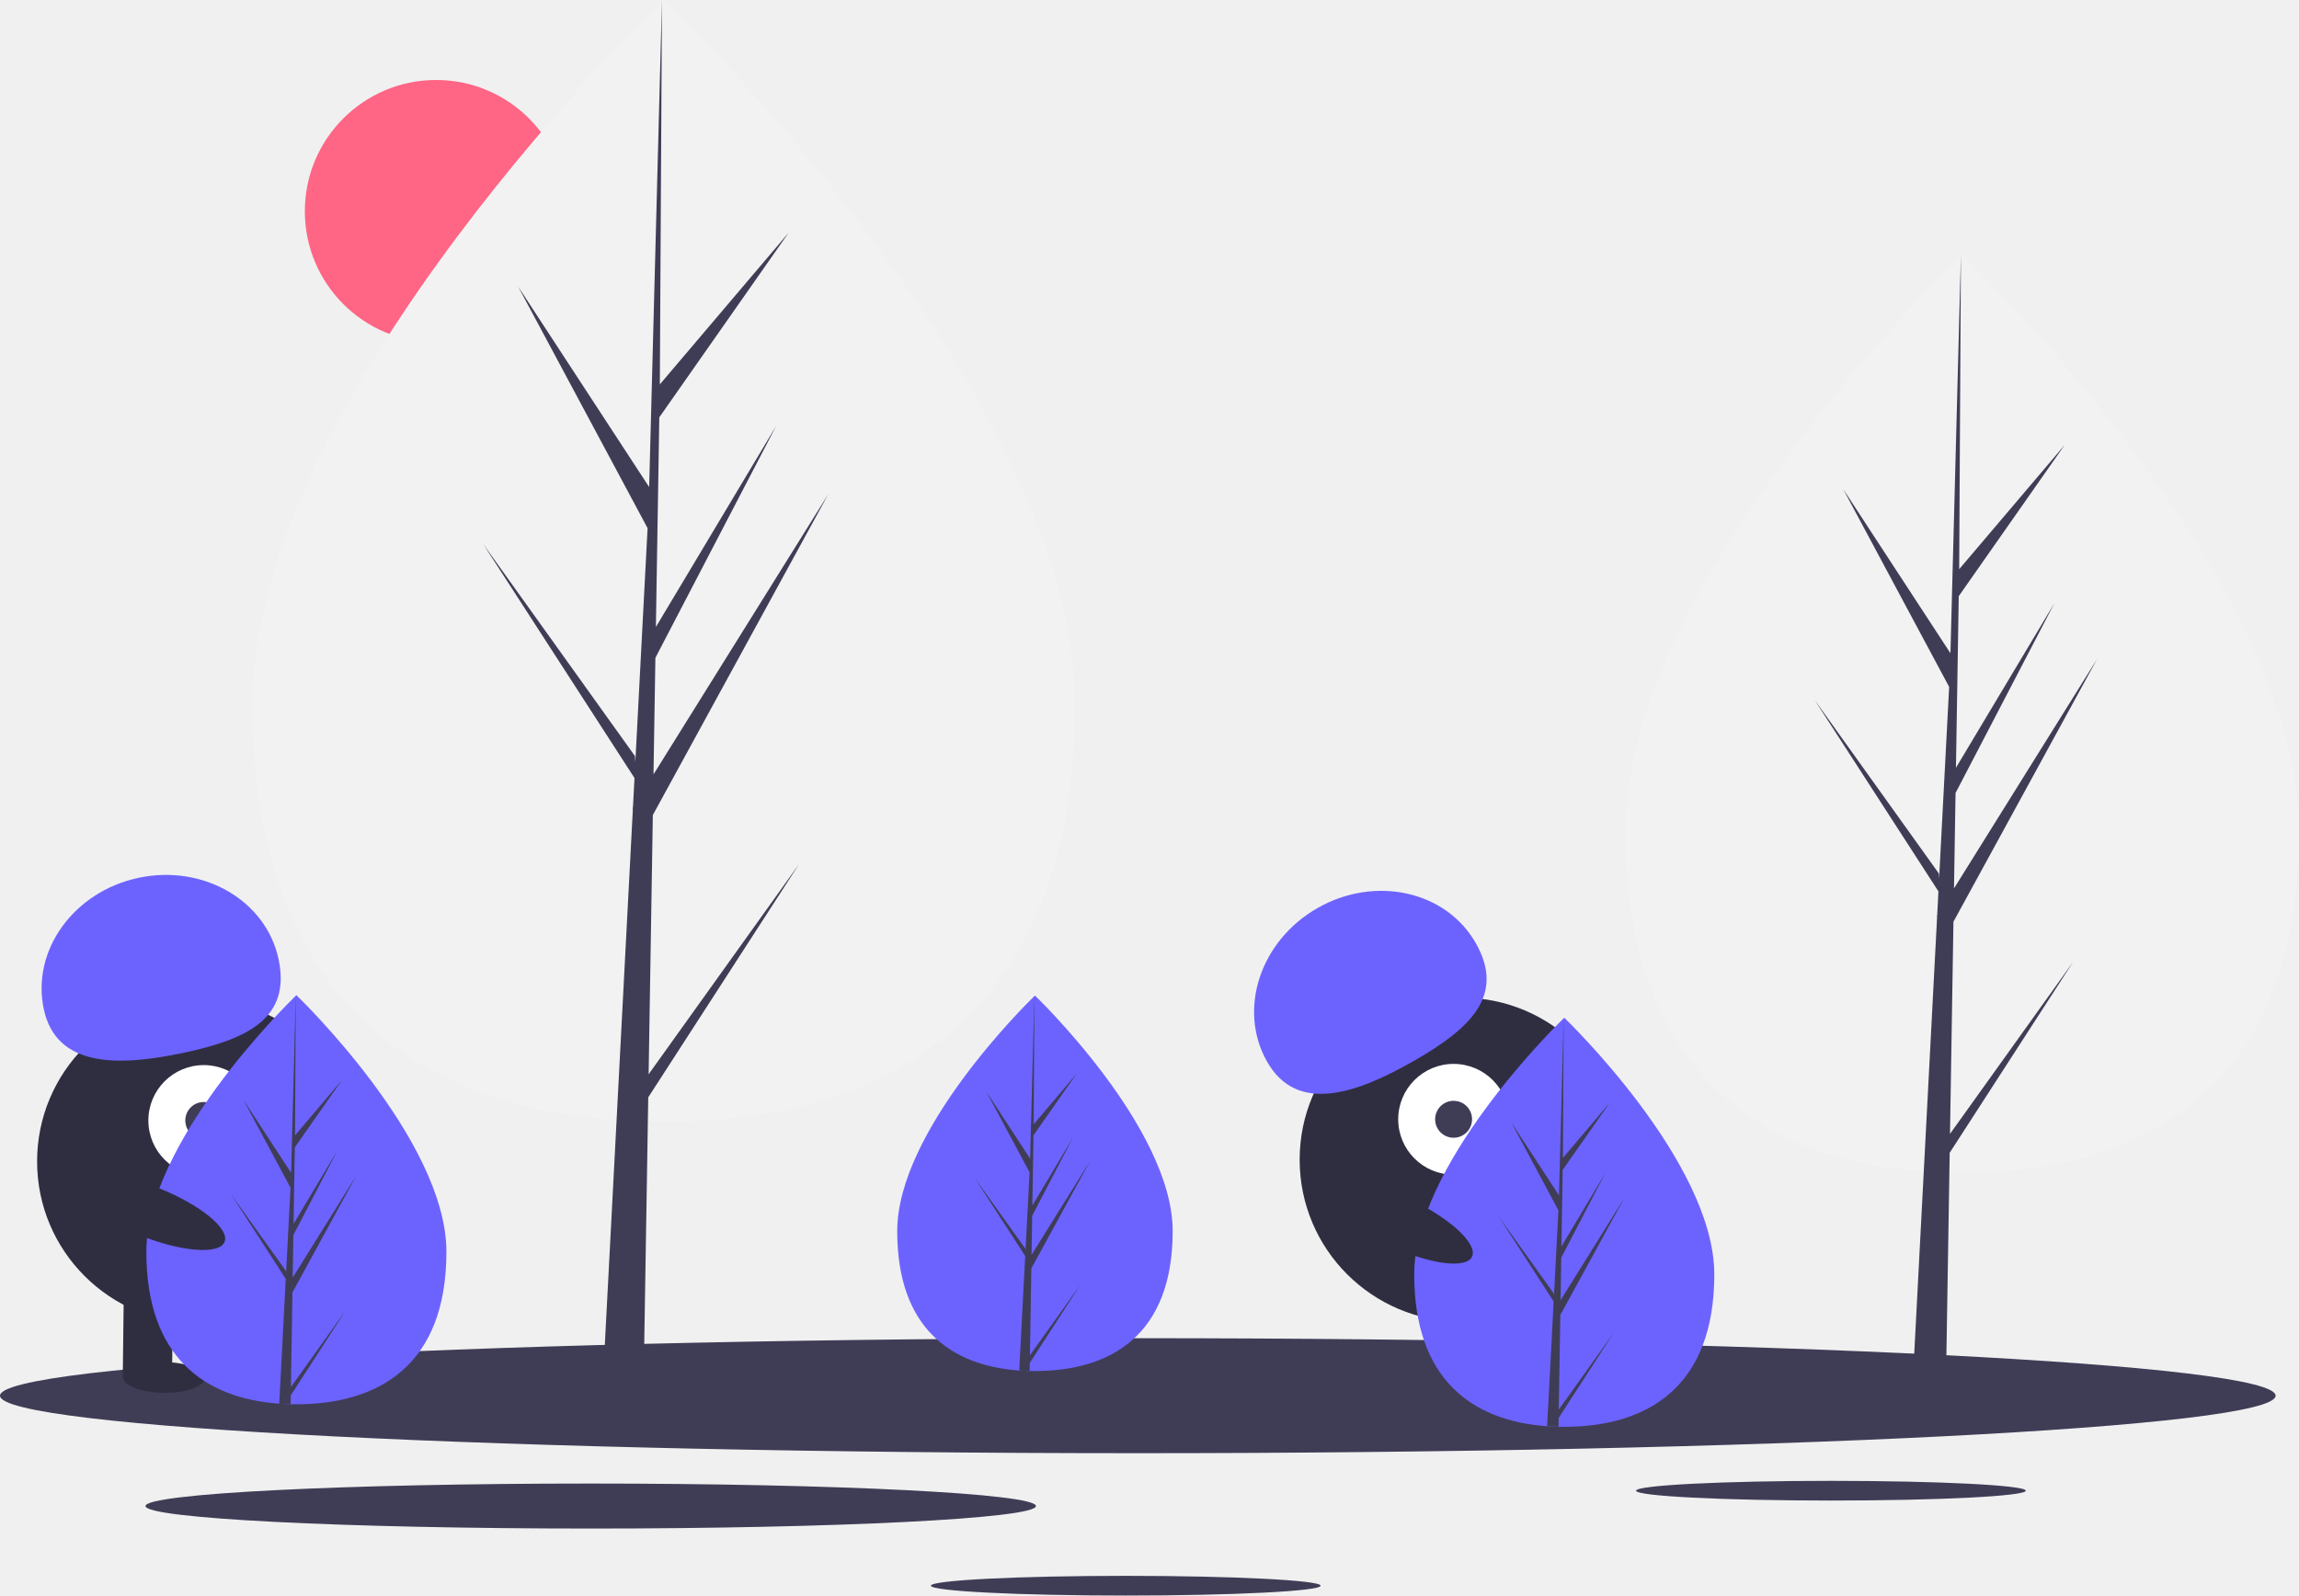
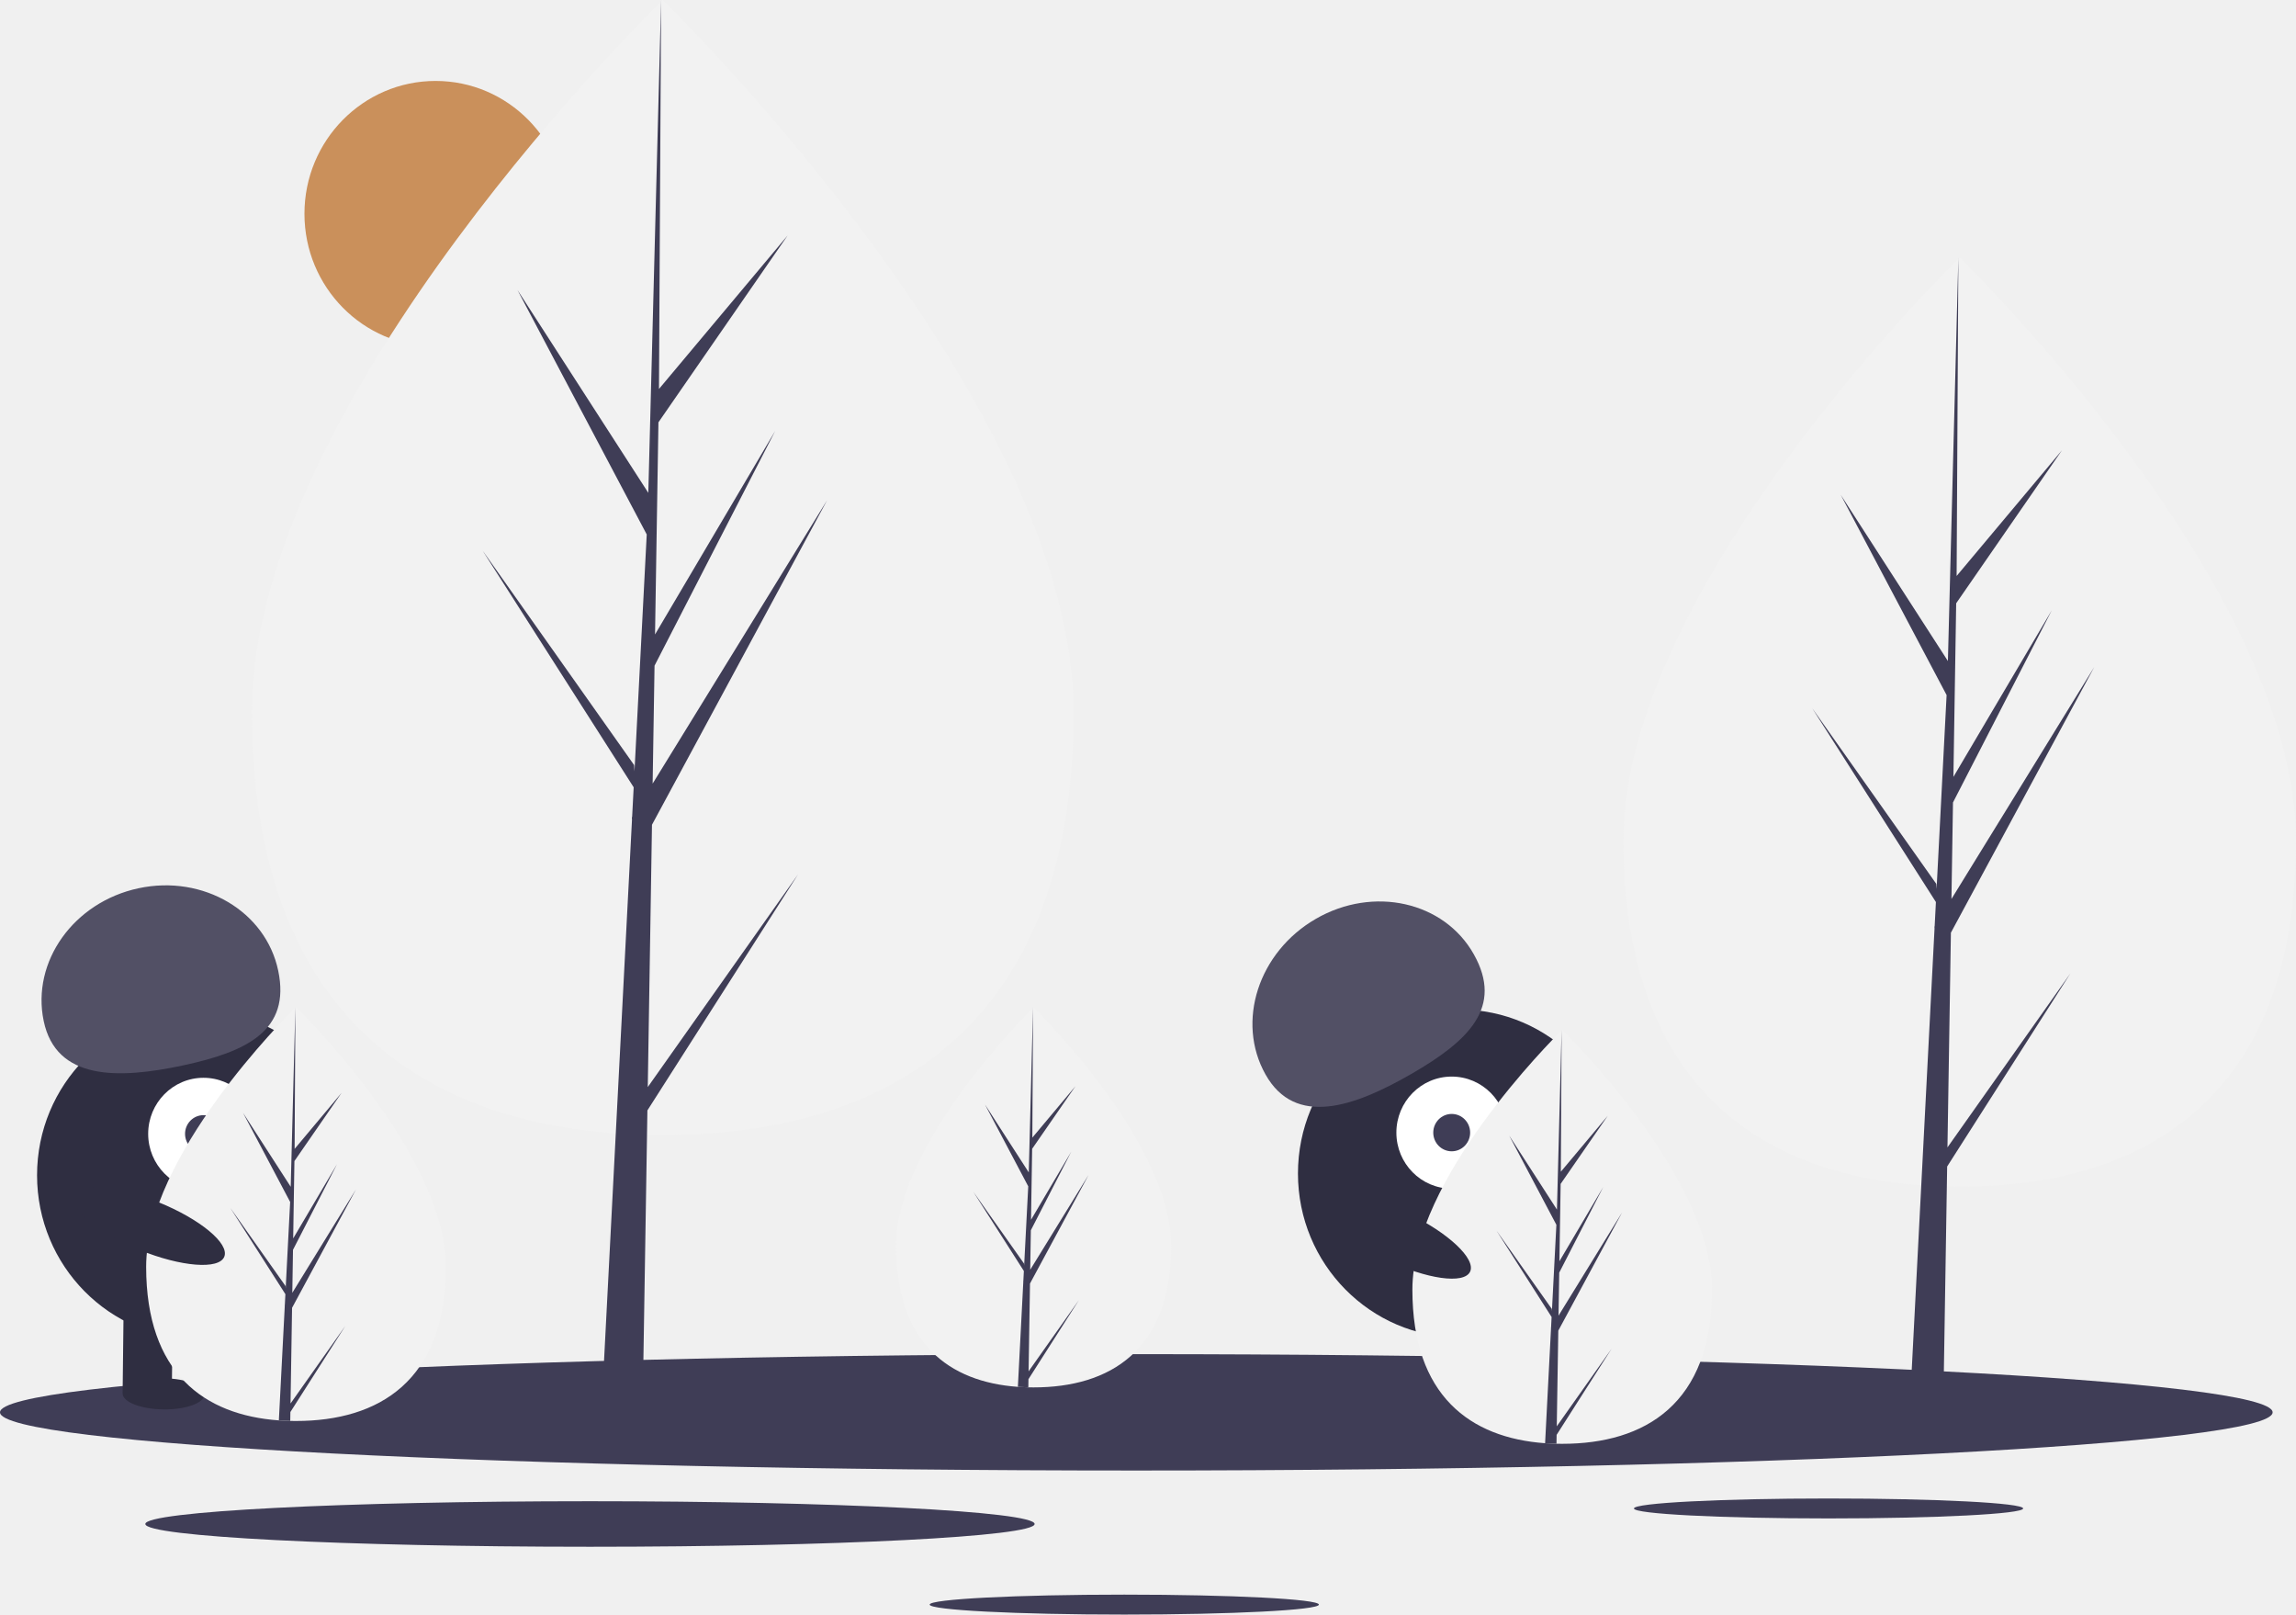
- <svg xmlns="http://www.w3.org/2000/svg" id="a706cf1c-1654-439b-8fcf-310eb7aa0e00" data-name="Layer 1" width="1120.592" height="777.916" viewBox="0 0 1120.592 777.916">
-   <circle cx="212.592" cy="103" r="64" fill="#ff6584" />
-   <path d="M563.68,404.164c0,151.011-89.774,203.739-200.516,203.739S162.649,555.175,162.649,404.164,363.165,61.042,363.165,61.042,563.68,253.152,563.68,404.164Z" transform="translate(-39.70387 -61.04208)" fill="#f2f2f2" />
-   <polygon points="316.156 523.761 318.21 397.378 403.674 241.024 318.532 377.552 319.455 320.725 378.357 207.605 319.699 305.687 319.699 305.687 321.359 203.481 384.433 113.423 321.621 187.409 322.658 0 316.138 248.096 316.674 237.861 252.547 139.704 315.646 257.508 309.671 371.654 309.493 368.625 235.565 265.329 309.269 379.328 308.522 393.603 308.388 393.818 308.449 394.99 293.29 684.589 313.544 684.589 315.974 535.005 389.496 421.285 316.156 523.761" fill="#3f3d56" />
-   <path d="M1160.296,466.014c0,123.61-73.484,166.77-164.132,166.77s-164.132-43.16-164.132-166.77S996.165,185.152,996.165,185.152,1160.296,342.404,1160.296,466.014Z" transform="translate(-39.70387 -61.04208)" fill="#f2f2f2" />
-   <polygon points="950.482 552.833 952.162 449.383 1022.119 321.4 952.426 433.154 953.182 386.639 1001.396 294.044 953.382 374.329 953.382 374.329 954.741 290.669 1006.369 216.952 954.954 277.514 955.804 124.11 950.467 327.188 950.906 318.811 898.414 238.464 950.064 334.893 945.173 428.327 945.027 425.847 884.514 341.294 944.844 434.608 944.232 446.293 944.123 446.469 944.173 447.428 931.764 684.478 948.343 684.478 950.332 562.037 1010.514 468.952 950.482 552.833" fill="#3f3d56" />
-   <ellipse cx="554.592" cy="680.479" rx="554.592" ry="28.034" fill="#3f3d56" />
-   <ellipse cx="892.445" cy="726.797" rx="94.989" ry="4.802" fill="#3f3d56" />
-   <ellipse cx="548.72" cy="773.114" rx="94.989" ry="4.802" fill="#3f3d56" />
-   <ellipse cx="287.944" cy="734.279" rx="217.014" ry="10.97" fill="#3f3d56" />
-   <circle cx="97.084" cy="566.27" r="79" fill="#2f2e41" />
-   <rect x="99.805" y="689.023" width="24" height="43" transform="translate(-31.32451 -62.31008) rotate(0.67509)" fill="#2f2e41" />
-   <rect x="147.802" y="689.589" width="24" height="43" transform="translate(-31.31452 -62.87555) rotate(0.67509)" fill="#2f2e41" />
-   <ellipse cx="119.546" cy="732.616" rx="7.5" ry="20" transform="translate(-654.1319 782.4795) rotate(-89.32491)" fill="#2f2e41" />
-   <ellipse cx="167.554" cy="732.182" rx="7.5" ry="20" transform="translate(-606.2547 830.0553) rotate(-89.32491)" fill="#2f2e41" />
-   <circle cx="99.319" cy="546.295" r="27" fill="#fff" />
-   <circle cx="99.319" cy="546.295" r="9" fill="#3f3d56" />
-   <path d="M61.026,552.946c-6.042-28.641,14.688-57.265,46.3-63.934s62.138,11.143,68.18,39.784-14.978,38.93-46.591,45.599S67.068,581.587,61.026,552.946Z" transform="translate(-39.70387 -61.04208)" fill="#6c63ff" />
-   <path d="M257.296,671.384c0,55.076-32.74,74.306-73.13,74.306q-1.404,0-2.803-.031c-1.871-.04-3.725-.129-5.556-.254-36.451-2.58-64.771-22.799-64.771-74.021,0-53.008,67.739-119.896,72.827-124.846l.009-.009c.196-.192.294-.285.294-.285S257.296,616.308,257.296,671.384Z" transform="translate(-39.70387 -61.04208)" fill="#6c63ff" />
-   <path d="M181.502,737.265l26.747-37.374-26.814,41.477-.071,4.291c-1.871-.04-3.725-.129-5.556-.254l2.883-55.103-.022-.428.049-.08.272-5.204-26.881-41.58,26.965,37.677.062,1.105,2.179-41.633-23.013-42.966,23.294,35.658,2.268-86.314.009-.294v.285l-.379,68.064,22.911-26.983-23.004,32.847-.606,37.276L204.185,621.958l-21.48,41.259-.339,20.723,31.056-49.791-31.171,57.023Z" transform="translate(-39.70387 -61.04208)" fill="#3f3d56" />
-   <circle cx="712.485" cy="565.415" r="79" fill="#2f2e41" />
-   <rect x="741.777" y="691.824" width="24" height="43" transform="translate(-215.9946 191.864) rotate(-17.08345)" fill="#2f2e41" />
-   <rect x="787.659" y="677.723" width="24" height="43" transform="matrix(0.95588, -0.29376, 0.29376, 0.95588, -209.8279, 204.7204)" fill="#2f2e41" />
-   <ellipse cx="767.887" cy="732.003" rx="20" ry="7.5" transform="translate(-220.8593 196.8331) rotate(-17.08345)" fill="#2f2e41" />
-   <ellipse cx="813.475" cy="716.946" rx="20" ry="7.5" transform="translate(-214.4248 209.561) rotate(-17.08345)" fill="#2f2e41" />
-   <circle cx="708.522" cy="545.71" r="27" fill="#fff" />
-   <circle cx="708.522" cy="545.71" r="9" fill="#3f3d56" />
-   <path d="M657.355,578.743c-14.49-25.433-3.478-59.016,24.594-75.009s62.576-8.341,77.065,17.093-2.391,41.644-30.463,57.637S671.845,604.176,657.355,578.743Z" transform="translate(-39.70387 -61.04208)" fill="#6c63ff" />
-   <path d="M611.296,661.299c0,50.557-30.054,68.21-67.13,68.21q-1.288,0-2.573-.029c-1.718-.037-3.419-.119-5.1-.233-33.461-2.368-59.457-20.929-59.457-67.948,0-48.659,62.181-110.059,66.852-114.603l.008-.008c.18-.176.27-.262.27-.262S611.296,610.742,611.296,661.299Z" transform="translate(-39.70387 -61.04208)" fill="#6c63ff" />
-   <path d="M541.72,721.774l24.553-34.307-24.614,38.074-.065,3.939c-1.718-.037-3.419-.119-5.1-.233l2.646-50.582-.02-.393.045-.074.249-4.777-24.675-38.168,24.753,34.585.057,1.014,2-38.217-21.125-39.44L541.806,625.928l2.082-79.232.008-.27v.262l-.348,62.48,21.031-24.769-21.117,30.152-.556,34.217,19.636-32.839-19.718,37.874-.311,19.023,28.508-45.706-28.614,52.344Z" transform="translate(-39.70387 -61.04208)" fill="#3f3d56" />
-   <path d="M875.296,682.384c0,55.076-32.74,74.306-73.13,74.306q-1.403,0-2.803-.031c-1.871-.04-3.725-.129-5.556-.254-36.451-2.58-64.771-22.799-64.771-74.021,0-53.008,67.739-119.896,72.827-124.846l.009-.009c.196-.192.294-.285.294-.285S875.296,627.308,875.296,682.384Z" transform="translate(-39.70387 -61.04208)" fill="#6c63ff" />
-   <path d="M799.502,748.265l26.747-37.374-26.814,41.477-.071,4.291c-1.871-.04-3.725-.129-5.556-.254l2.883-55.103-.022-.428.049-.08.272-5.204L770.108,654.011l26.965,37.677.062,1.105,2.179-41.633-23.013-42.966,23.294,35.658,2.268-86.314.009-.294v.285l-.379,68.064,22.911-26.983-23.004,32.847-.606,37.276L822.185,632.958l-21.48,41.259-.339,20.723,31.056-49.791-31.171,57.023Z" transform="translate(-39.70387 -61.04208)" fill="#3f3d56" />
-   <ellipse cx="721.517" cy="656.822" rx="12.4" ry="39.5" transform="translate(-220.8352 966.2232) rotate(-64.62574)" fill="#2f2e41" />
-   <ellipse cx="112.517" cy="651.822" rx="12.4" ry="39.5" transform="translate(-574.0794 452.7137) rotate(-68.15829)" fill="#2f2e41" />
+ <svg xmlns="http://www.w3.org/2000/svg" width="266" height="187" viewBox="0 0 266 187" fill="none">
+   <g clip-path="url(#clip0)">
+     <path d="M50.464 40.144C58.854 40.144 65.656 33.257 65.656 24.76C65.656 16.263 58.854 9.375 50.464 9.375C42.074 9.375 35.272 16.263 35.272 24.76C35.272 33.257 42.074 40.144 50.464 40.144Z" fill="#CA905B" />
+     <path d="M124.379 82.482C124.379 118.783 103.069 131.458 76.781 131.458C50.494 131.458 29.184 118.783 29.184 82.482C29.184 46.181 76.781 0 76.781 0C76.781 0 124.379 46.181 124.379 82.482Z" fill="#F2F2F2" />
+     <path d="M75.047 125.905L75.535 95.524L95.822 57.939L75.611 90.758L75.831 77.098L89.812 49.905L75.888 73.483L76.282 48.914L91.255 27.265L76.345 45.05L76.591 0L75.043 59.639L75.17 57.178L59.948 33.583L74.926 61.901L73.508 89.34L73.466 88.612L55.917 63.781L73.413 91.185L73.235 94.617L73.203 94.668L73.218 94.95L69.62 164.566H74.427L75.004 128.608L92.456 101.271L75.047 125.905Z" fill="#3F3D56" />
+     <path d="M266 97.35C266 127.064 248.557 137.439 227.039 137.439C205.522 137.439 188.079 127.064 188.079 97.35C188.079 67.635 227.039 29.834 227.039 29.834C227.039 29.834 266 67.635 266 97.35Z" fill="#F2F2F2" />
+     <path d="M225.62 132.893L226.019 108.025L242.625 77.26L226.082 104.124L226.261 92.943L237.706 70.684L226.309 89.983L226.631 69.873L238.886 52.152L226.682 66.71L226.883 29.834L225.617 78.651L225.721 76.638L213.261 57.323L225.521 80.504L224.36 102.964L224.325 102.368L209.961 82.042L224.282 104.474L224.137 107.283L224.111 107.325L224.123 107.555L221.177 164.539H225.112L225.585 135.106L239.87 112.729L225.62 132.893Z" fill="#3F3D56" />
+     <path d="M131.646 170.317C204.352 170.317 263.292 167.299 263.292 163.578C263.292 159.856 204.352 156.839 131.646 156.839C58.94 156.839 0 159.856 0 163.578C0 167.299 58.94 170.317 131.646 170.317Z" fill="#3F3D56" />
+     <path d="M211.844 175.866C224.296 175.866 234.391 175.349 234.391 174.712C234.391 174.074 224.296 173.557 211.844 173.557C199.391 173.557 189.296 174.074 189.296 174.712C189.296 175.349 199.391 175.866 211.844 175.866Z" fill="#3F3D56" />
+     <path d="M130.252 187C142.705 187 152.8 186.483 152.8 185.846C152.8 185.208 142.705 184.692 130.252 184.692C117.799 184.692 107.704 185.208 107.704 185.846C107.704 186.483 117.799 187 130.252 187Z" fill="#3F3D56" />
+     <path d="M68.351 179.147C96.801 179.147 119.864 177.967 119.864 176.51C119.864 175.054 96.801 173.873 68.351 173.873C39.9 173.873 16.837 175.054 16.837 176.51C16.837 177.967 39.9 179.147 68.351 179.147Z" fill="#3F3D56" />
+     <path d="M23.045 155.114C33.402 155.114 41.798 146.611 41.798 136.123C41.798 125.635 33.402 117.133 23.045 117.133C12.688 117.133 4.293 125.635 4.293 136.123C4.293 146.611 12.688 155.114 23.045 155.114Z" fill="#2F2E41" />
+     <path d="M20.023 150.992L14.327 150.924L14.207 161.26L19.903 161.328L20.023 150.992Z" fill="#2F2E41" />
+     <path d="M31.417 151.128L25.72 151.06L25.6 161.396L31.296 161.464L31.417 151.128Z" fill="#2F2E41" />
+     <path d="M23.7 161.494C23.711 160.498 21.595 159.665 18.973 159.634C16.352 159.603 14.217 160.385 14.205 161.38C14.194 162.376 16.31 163.208 18.931 163.24C21.553 163.271 23.688 162.489 23.7 161.494Z" fill="#2F2E41" />
+     <path d="M35.096 161.389C35.107 160.393 32.991 159.561 30.369 159.53C27.748 159.498 25.613 160.28 25.601 161.276C25.59 162.271 27.706 163.104 30.327 163.135C32.949 163.167 35.084 162.385 35.096 161.389Z" fill="#2F2E41" />
+     <path d="M23.576 137.812C27.116 137.812 29.985 134.906 29.985 131.322C29.985 127.737 27.116 124.831 23.576 124.831C20.036 124.831 17.167 127.737 17.167 131.322C17.167 134.906 20.036 137.812 23.576 137.812Z" fill="white" />
+     <path d="M23.576 133.485C24.756 133.485 25.712 132.516 25.712 131.322C25.712 130.127 24.756 129.158 23.576 129.158C22.396 129.158 21.439 130.127 21.439 131.322C21.439 132.516 22.396 133.485 23.576 133.485Z" fill="#3F3D56" />
+     <path d="M5.061 118.247C3.627 111.362 8.548 104.481 16.052 102.878C23.556 101.275 30.802 105.557 32.236 112.442C33.67 119.326 28.681 121.8 21.177 123.403C13.672 125.006 6.496 125.132 5.061 118.247Z" fill="#525065" />
+     <path d="M51.651 146.718C51.651 159.957 43.879 164.58 34.292 164.58C34.069 164.58 33.848 164.577 33.626 164.572C33.182 164.563 32.742 164.541 32.307 164.511C23.655 163.891 16.932 159.031 16.932 146.718C16.932 133.975 33.012 117.896 34.22 116.706L34.222 116.704C34.268 116.658 34.292 116.636 34.292 116.636C34.292 116.636 51.651 133.478 51.651 146.718Z" fill="#F2F2F2" />
+     <path d="M33.659 162.554L40.008 153.57L33.643 163.541L33.626 164.572C33.182 164.563 32.742 164.541 32.307 164.511L32.992 151.265L32.986 151.163L32.998 151.143L33.063 149.892L26.682 139.897L33.083 148.954L33.097 149.22L33.615 139.212L28.152 128.883L33.681 137.455L34.22 116.706L34.222 116.636V116.704L34.132 133.066L39.57 126.579L34.11 134.475L33.966 143.436L39.044 134.836L33.945 144.754L33.864 149.736L41.236 137.767L33.837 151.474L33.659 162.554Z" fill="#3F3D56" />
+     <path d="M169.126 154.908C179.483 154.908 187.878 146.406 187.878 135.918C187.878 125.43 179.483 116.927 169.126 116.927C158.769 116.927 150.373 125.43 150.373 135.918C150.373 146.406 158.769 154.908 169.126 154.908Z" fill="#2F2E41" />
+     <path d="M170.726 151.012L165.281 152.706L168.279 162.587L173.725 160.892L170.726 151.012Z" fill="#2F2E41" />
+     <path d="M181.617 147.623L176.172 149.318L179.17 159.198L184.616 157.504L181.617 147.623Z" fill="#2F2E41" />
+     <path d="M173.375 163.013C175.881 162.233 177.679 160.829 177.39 159.877C177.101 158.925 174.835 158.786 172.329 159.566C169.823 160.346 168.025 161.75 168.314 162.702C168.603 163.654 170.869 163.793 173.375 163.013Z" fill="#2F2E41" />
+     <path d="M184.197 159.393C186.703 158.613 188.5 157.21 188.212 156.258C187.923 155.306 185.657 155.167 183.151 155.947C180.644 156.727 178.847 158.131 179.136 159.082C179.424 160.034 181.69 160.173 184.197 159.393Z" fill="#2F2E41" />
+     <path d="M168.185 137.671C171.725 137.671 174.594 134.766 174.594 131.181C174.594 127.596 171.725 124.691 168.185 124.691C164.645 124.691 161.776 127.596 161.776 131.181C161.776 134.766 164.645 137.671 168.185 137.671Z" fill="white" />
+     <path d="M168.185 133.345C169.365 133.345 170.321 132.376 170.321 131.181C170.321 129.986 169.365 129.018 168.185 129.018C167.005 129.018 166.049 129.986 166.049 131.181C166.049 132.376 167.005 133.345 168.185 133.345Z" fill="#3F3D56" />
+     <path d="M146.615 124.448C143.175 118.334 145.789 110.261 152.453 106.417C159.116 102.572 167.307 104.412 170.746 110.526C174.186 116.64 170.179 120.536 163.515 124.381C156.851 128.225 150.054 130.562 146.615 124.448Z" fill="#525065" />
+     <path d="M135.681 144.293C135.681 156.446 128.547 160.69 119.746 160.69C119.543 160.69 119.339 160.688 119.136 160.683C118.728 160.674 118.324 160.654 117.925 160.627C109.982 160.058 103.812 155.596 103.812 144.293C103.812 132.596 118.572 117.837 119.68 116.744L119.682 116.742C119.725 116.7 119.746 116.679 119.746 116.679C119.746 116.679 135.681 132.14 135.681 144.293Z" fill="#F2F2F2" />
+     <path d="M119.166 158.831L124.994 150.584L119.151 159.736L119.136 160.683C118.728 160.674 118.324 160.655 117.925 160.627L118.553 148.468L118.548 148.374L118.559 148.356L118.618 147.207L112.761 138.032L118.637 146.346L118.65 146.59L119.125 137.403L114.111 127.922L119.186 135.791L119.68 116.744L119.682 116.679V116.742L119.6 131.762L124.592 125.807L119.579 133.055L119.447 141.281L124.109 133.387L119.428 142.491L119.354 147.064L126.121 136.077L119.329 148.66L119.166 158.831Z" fill="#3F3D56" />
+     <path d="M198.348 149.362C198.348 162.601 190.577 167.224 180.989 167.224C180.767 167.224 180.545 167.222 180.324 167.217C179.88 167.207 179.44 167.186 179.005 167.156C170.352 166.535 163.63 161.675 163.63 149.362C163.63 136.619 179.709 120.541 180.917 119.351L180.919 119.348C180.966 119.302 180.989 119.28 180.989 119.28C180.989 119.28 198.348 136.122 198.348 149.362Z" fill="#F2F2F2" />
+     <path d="M180.357 165.199L186.706 156.215L180.341 166.185L180.324 167.217C179.88 167.207 179.44 167.186 179.005 167.156L179.689 153.91L179.684 153.807L179.696 153.788L179.76 152.537L173.379 142.541L179.78 151.598L179.795 151.864L180.312 141.856L174.849 131.528L180.379 140.099L180.917 119.351L180.919 119.28V119.348L180.829 135.71L186.268 129.224L180.807 137.12L180.663 146.08L185.741 137.481L180.642 147.399L180.562 152.38L187.934 140.411L180.534 154.118L180.357 165.199Z" fill="#3F3D56" />
+     <path d="M170.317 147.286C171.013 145.799 167.785 142.771 163.106 140.524C158.428 138.277 154.07 137.661 153.373 139.148C152.677 140.636 155.905 143.663 160.584 145.91C165.262 148.158 169.62 148.774 170.317 147.286Z" fill="#2F2E41" />
+     <path d="M25.987 145.548C26.592 144.02 23.186 141.199 18.379 139.248C13.572 137.297 9.186 136.954 8.581 138.483C7.976 140.011 11.382 142.831 16.189 144.782C20.995 146.733 25.382 147.076 25.987 145.548Z" fill="#2F2E41" />
+   </g>
+   <defs>
+     <clipPath id="clip0">
+       <rect width="266" height="187" fill="white" />
+     </clipPath>
+   </defs>
</svg>
